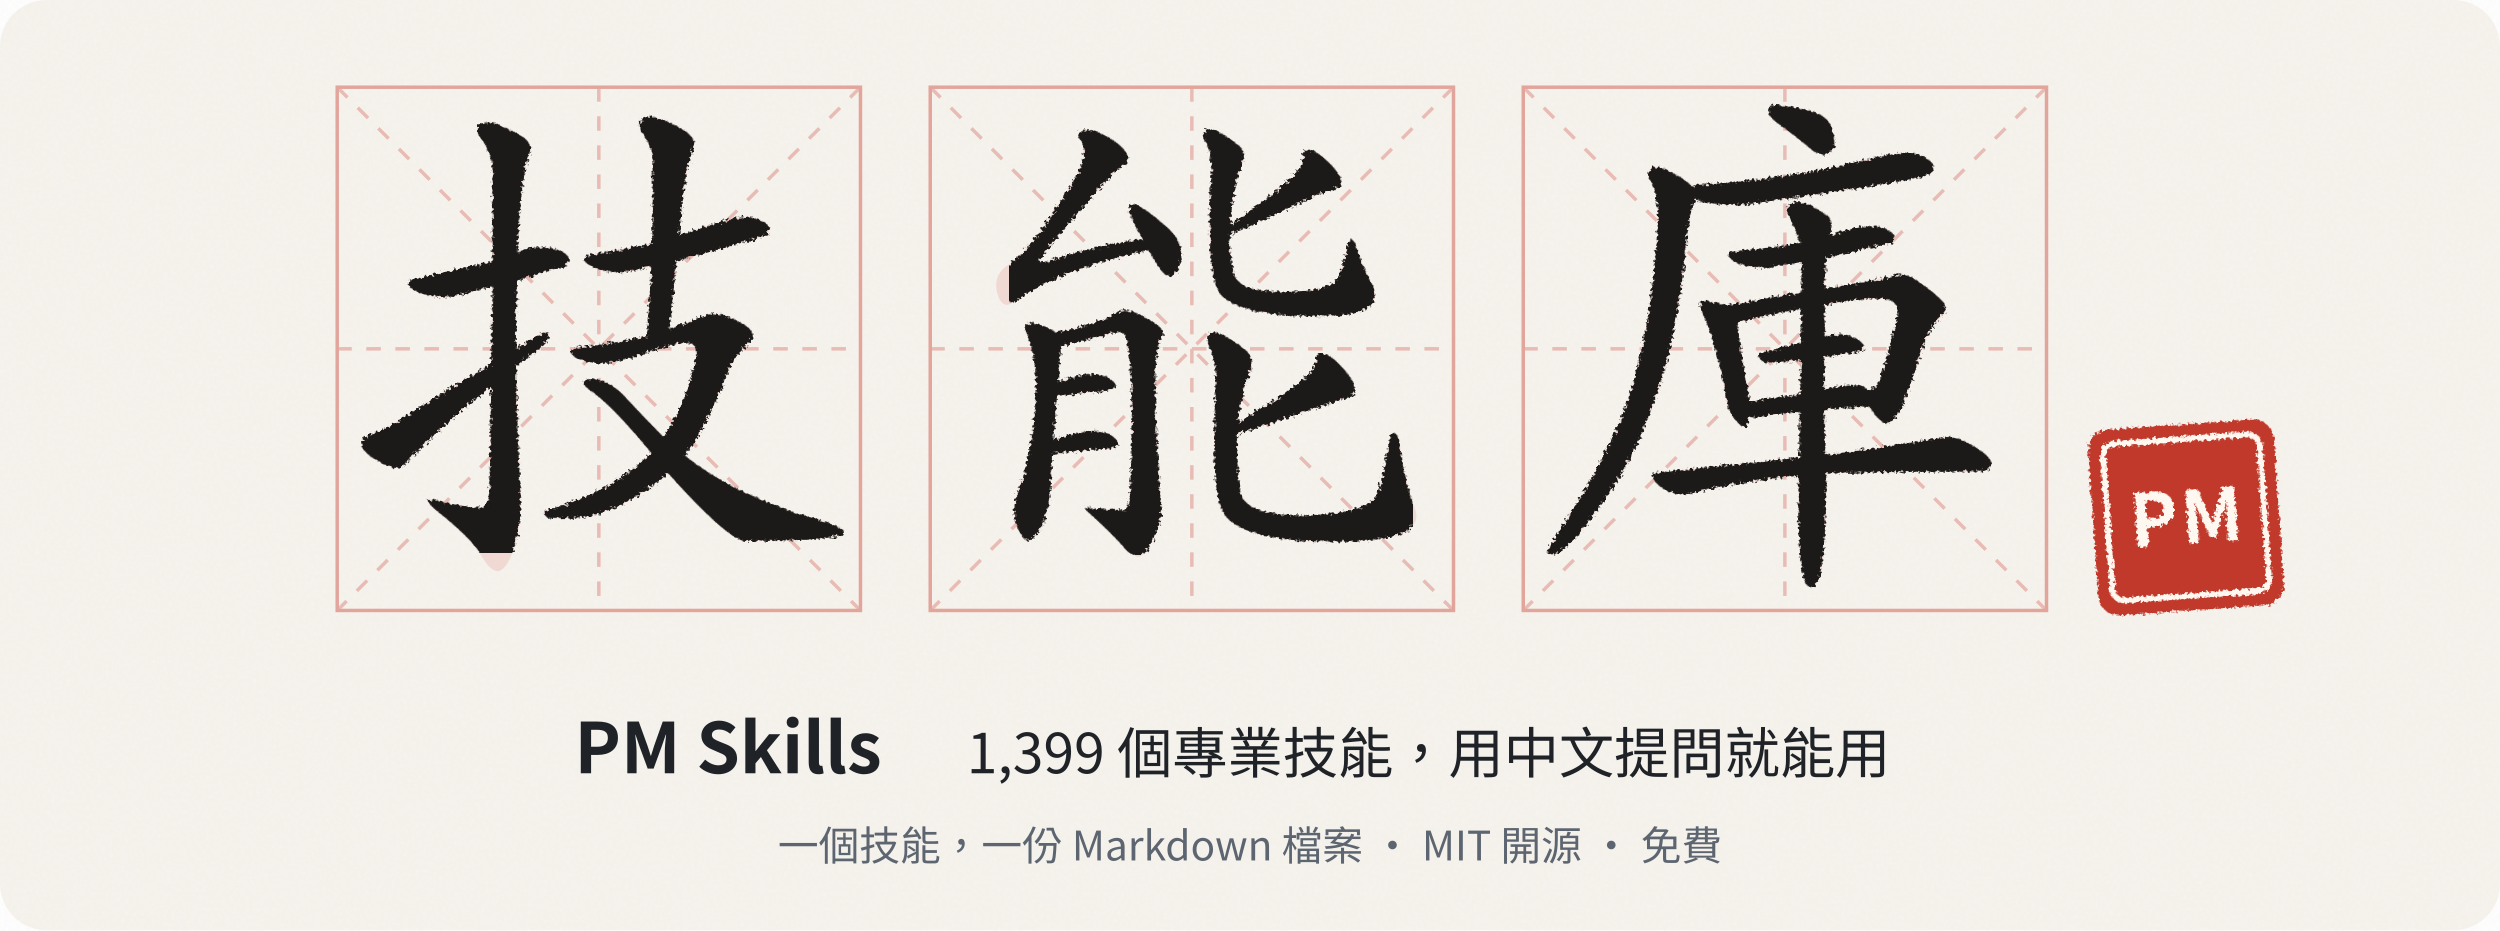
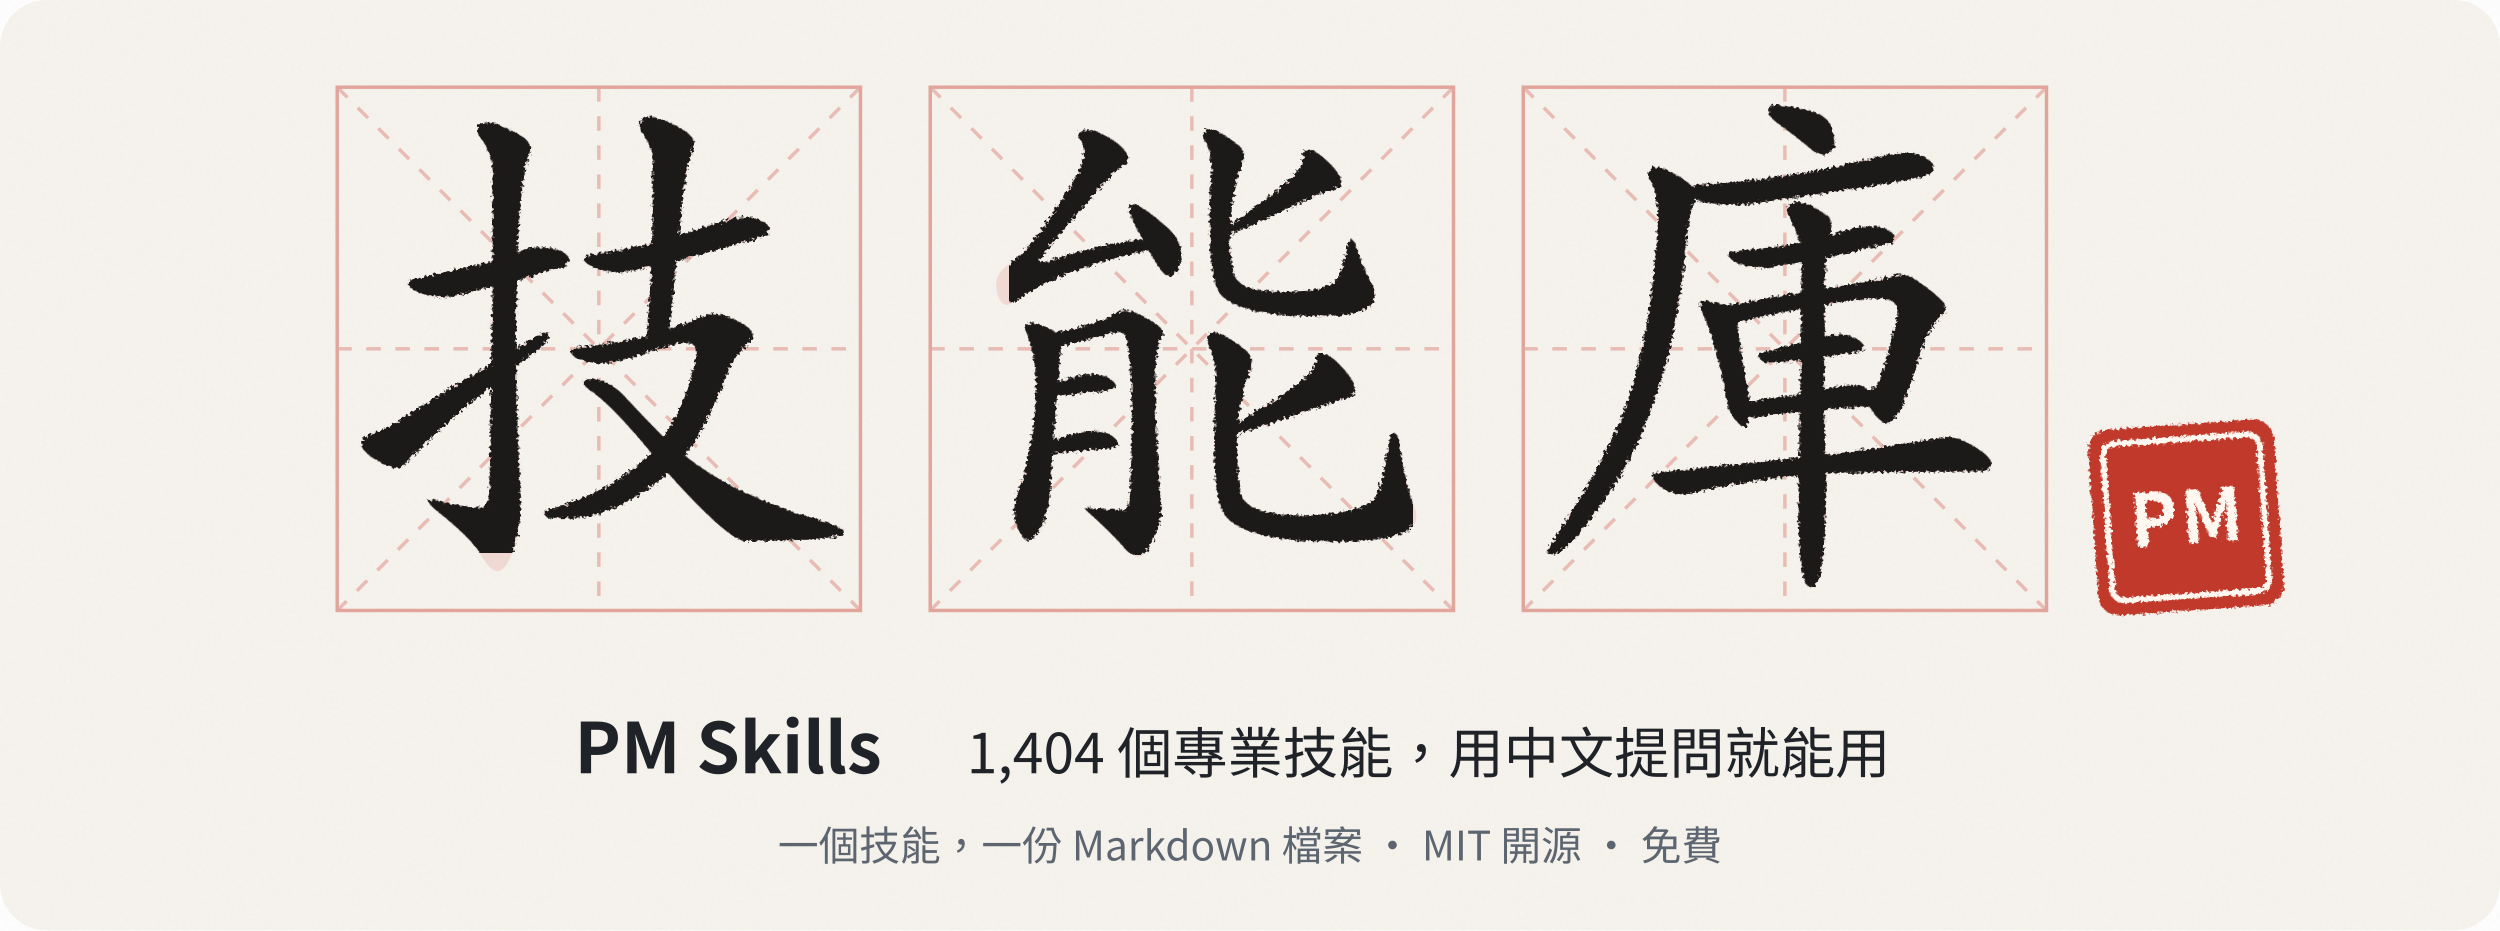
- <svg xmlns="http://www.w3.org/2000/svg" width="860" height="320" viewBox="0 0 860 320" role="img" aria-label="書法動畫：「技能庫」三個字一筆一畫寫出來，最後蓋上 PM 印章。PM Skills，1,399 個專業技能，用中文提問就能用">
+ <svg xmlns="http://www.w3.org/2000/svg" width="860" height="320" viewBox="0 0 860 320" role="img" aria-label="書法動畫：「技能庫」三個字一筆一畫寫出來，最後蓋上 PM 印章。PM Skills，1,404 個專業技能，用中文提問就能用">
  <style>
text{font-family:"PingFang TC","Noto Sans CJK TC","Microsoft JhengHei",sans-serif}
@keyframes k0{0%,2.86%{stroke-dashoffset:302;opacity:0}2.93%{opacity:1}4.00%,91.43%{stroke-dashoffset:0;opacity:1}96.43%,100%{stroke-dashoffset:0;opacity:0}}.k0{animation:k0 14s infinite;stroke-dasharray:298 898;stroke-dashoffset:0}
@keyframes k1{0%,4.43%{stroke-dashoffset:946;opacity:0}4.50%{opacity:1}7.23%,91.43%{stroke-dashoffset:0;opacity:1}96.43%,100%{stroke-dashoffset:0;opacity:0}}.k1{animation:k1 14s infinite;stroke-dasharray:942 1542;stroke-dashoffset:0}
@keyframes k2{0%,7.66%{stroke-dashoffset:420;opacity:0}7.73%{opacity:1}8.90%,91.43%{stroke-dashoffset:0;opacity:1}96.43%,100%{stroke-dashoffset:0;opacity:0}}.k2{animation:k2 14s infinite;stroke-dasharray:416 1016;stroke-dashoffset:0}
@keyframes k3{0%,9.33%{stroke-dashoffset:349;opacity:0}9.40%{opacity:1}10.47%,91.43%{stroke-dashoffset:0;opacity:1}96.43%,100%{stroke-dashoffset:0;opacity:0}}.k3{animation:k3 14s infinite;stroke-dasharray:345 945;stroke-dashoffset:0}
@keyframes k4{0%,10.90%{stroke-dashoffset:436;opacity:0}10.97%{opacity:1}12.18%,91.43%{stroke-dashoffset:0;opacity:1}96.43%,100%{stroke-dashoffset:0;opacity:0}}.k4{animation:k4 14s infinite;stroke-dasharray:432 1032;stroke-dashoffset:0}
@keyframes k5{0%,12.61%{stroke-dashoffset:806;opacity:0}12.68%{opacity:1}15.00%,91.43%{stroke-dashoffset:0;opacity:1}96.43%,100%{stroke-dashoffset:0;opacity:0}}.k5{animation:k5 14s infinite;stroke-dasharray:802 1402;stroke-dashoffset:0}
@keyframes k6{0%,15.43%{stroke-dashoffset:606;opacity:0}15.50%{opacity:1}17.22%,91.43%{stroke-dashoffset:0;opacity:1}96.43%,100%{stroke-dashoffset:0;opacity:0}}.k6{animation:k6 14s infinite;stroke-dasharray:602 1202;stroke-dashoffset:0}
@keyframes k7{0%,19.43%{stroke-dashoffset:570;opacity:0}19.51%{opacity:1}21.12%,91.43%{stroke-dashoffset:0;opacity:1}96.43%,100%{stroke-dashoffset:0;opacity:0}}.k7{animation:k7 14s infinite;stroke-dasharray:566 1166;stroke-dashoffset:0}
@keyframes k8{0%,21.55%{stroke-dashoffset:143;opacity:0}21.62%{opacity:1}22.69%,91.43%{stroke-dashoffset:0;opacity:1}96.43%,100%{stroke-dashoffset:0;opacity:0}}.k8{animation:k8 14s infinite;stroke-dasharray:139 739;stroke-dashoffset:0}
@keyframes k9{0%,23.12%{stroke-dashoffset:422;opacity:0}23.19%{opacity:1}24.36%,91.43%{stroke-dashoffset:0;opacity:1}96.43%,100%{stroke-dashoffset:0;opacity:0}}.k9{animation:k9 14s infinite;stroke-dasharray:418 1018;stroke-dashoffset:0}
@keyframes k10{0%,24.79%{stroke-dashoffset:658;opacity:0}24.86%{opacity:1}26.74%,91.43%{stroke-dashoffset:0;opacity:1}96.43%,100%{stroke-dashoffset:0;opacity:0}}.k10{animation:k10 14s infinite;stroke-dasharray:654 1254;stroke-dashoffset:0}
@keyframes k11{0%,27.17%{stroke-dashoffset:109;opacity:0}27.24%{opacity:1}28.31%,91.43%{stroke-dashoffset:0;opacity:1}96.43%,100%{stroke-dashoffset:0;opacity:0}}.k11{animation:k11 14s infinite;stroke-dasharray:105 705;stroke-dashoffset:0}
@keyframes k12{0%,28.74%{stroke-dashoffset:122;opacity:0}28.81%{opacity:1}29.88%,91.43%{stroke-dashoffset:0;opacity:1}96.43%,100%{stroke-dashoffset:0;opacity:0}}.k12{animation:k12 14s infinite;stroke-dasharray:118 718;stroke-dashoffset:0}
@keyframes k13{0%,30.31%{stroke-dashoffset:250;opacity:0}30.38%{opacity:1}31.45%,91.43%{stroke-dashoffset:0;opacity:1}96.43%,100%{stroke-dashoffset:0;opacity:0}}.k13{animation:k13 14s infinite;stroke-dasharray:246 846;stroke-dashoffset:0}
@keyframes k14{0%,31.88%{stroke-dashoffset:667;opacity:0}31.95%{opacity:1}33.85%,91.43%{stroke-dashoffset:0;opacity:1}96.43%,100%{stroke-dashoffset:0;opacity:0}}.k14{animation:k14 14s infinite;stroke-dasharray:663 1263;stroke-dashoffset:0}
@keyframes k15{0%,34.28%{stroke-dashoffset:252;opacity:0}34.35%{opacity:1}35.43%,91.43%{stroke-dashoffset:0;opacity:1}96.43%,100%{stroke-dashoffset:0;opacity:0}}.k15{animation:k15 14s infinite;stroke-dasharray:248 848;stroke-dashoffset:0}
@keyframes k16{0%,35.85%{stroke-dashoffset:817;opacity:0}35.93%{opacity:1}38.27%,91.43%{stroke-dashoffset:0;opacity:1}96.43%,100%{stroke-dashoffset:0;opacity:0}}.k16{animation:k16 14s infinite;stroke-dasharray:813 1413;stroke-dashoffset:0}
@keyframes k17{0%,40.49%{stroke-dashoffset:128;opacity:0}40.56%{opacity:1}41.63%,91.43%{stroke-dashoffset:0;opacity:1}96.43%,100%{stroke-dashoffset:0;opacity:0}}.k17{animation:k17 14s infinite;stroke-dasharray:124 724;stroke-dashoffset:0}
@keyframes k18{0%,42.06%{stroke-dashoffset:464;opacity:0}42.13%{opacity:1}43.43%,91.43%{stroke-dashoffset:0;opacity:1}96.43%,100%{stroke-dashoffset:0;opacity:0}}.k18{animation:k18 14s infinite;stroke-dasharray:460 1060;stroke-dashoffset:0}
@keyframes k19{0%,43.86%{stroke-dashoffset:810;opacity:0}43.93%{opacity:1}46.26%,91.43%{stroke-dashoffset:0;opacity:1}96.43%,100%{stroke-dashoffset:0;opacity:0}}.k19{animation:k19 14s infinite;stroke-dasharray:806 1406;stroke-dashoffset:0}
@keyframes k20{0%,46.68%{stroke-dashoffset:315;opacity:0}46.76%{opacity:1}47.83%,91.43%{stroke-dashoffset:0;opacity:1}96.43%,100%{stroke-dashoffset:0;opacity:0}}.k20{animation:k20 14s infinite;stroke-dasharray:311 911;stroke-dashoffset:0}
@keyframes k21{0%,48.26%{stroke-dashoffset:245;opacity:0}48.33%{opacity:1}49.40%,91.43%{stroke-dashoffset:0;opacity:1}96.43%,100%{stroke-dashoffset:0;opacity:0}}.k21{animation:k21 14s infinite;stroke-dasharray:241 841;stroke-dashoffset:0}
@keyframes k22{0%,49.83%{stroke-dashoffset:621;opacity:0}49.90%{opacity:1}51.66%,91.43%{stroke-dashoffset:0;opacity:1}96.43%,100%{stroke-dashoffset:0;opacity:0}}.k22{animation:k22 14s infinite;stroke-dasharray:617 1217;stroke-dashoffset:0}
@keyframes k23{0%,52.09%{stroke-dashoffset:194;opacity:0}52.16%{opacity:1}53.24%,91.43%{stroke-dashoffset:0;opacity:1}96.43%,100%{stroke-dashoffset:0;opacity:0}}.k23{animation:k23 14s infinite;stroke-dasharray:190 790;stroke-dashoffset:0}
@keyframes k24{0%,53.66%{stroke-dashoffset:234;opacity:0}53.74%{opacity:1}54.81%,91.43%{stroke-dashoffset:0;opacity:1}96.43%,100%{stroke-dashoffset:0;opacity:0}}.k24{animation:k24 14s infinite;stroke-dasharray:230 830;stroke-dashoffset:0}
@keyframes k25{0%,55.24%{stroke-dashoffset:651;opacity:0}55.31%{opacity:1}57.16%,91.43%{stroke-dashoffset:0;opacity:1}96.43%,100%{stroke-dashoffset:0;opacity:0}}.k25{animation:k25 14s infinite;stroke-dasharray:647 1247;stroke-dashoffset:0}
@keyframes k26{0%,57.59%{stroke-dashoffset:751;opacity:0}57.66%{opacity:1}59.81%,91.43%{stroke-dashoffset:0;opacity:1}96.43%,100%{stroke-dashoffset:0;opacity:0}}.k26{animation:k26 14s infinite;stroke-dasharray:747 1347;stroke-dashoffset:0}
@keyframes seal{0%,63.10%{opacity:0;transform:scale(1.35)}65.60%{opacity:1;transform:scale(.96)}67.03%,91.43%{opacity:1;transform:scale(1)}96.43%,100%{opacity:0;transform:scale(1)}}.seal{animation:seal 14s infinite;transform-box:fill-box;transform-origin:center}
@media (prefers-reduced-motion: reduce){[class]{animation:none!important}}
</style>
  <defs>
    <filter id="brush" x="-5%" y="-5%" width="110%" height="110%">
      <feTurbulence type="fractalNoise" baseFrequency=".9" numOctaves="2" seed="7" result="n" />
      <feDisplacementMap in="SourceGraphic" in2="n" scale="2.2" />
    </filter>
    <filter id="grain">
      <feTurbulence type="fractalNoise" baseFrequency=".75" numOctaves="2" seed="3" />
      <feColorMatrix values="0 0 0 0 .5  0 0 0 0 .45  0 0 0 0 .4  0 0 0 .07 0" />
    </filter>
    <clipPath id="c0">
      <path d="M 352 522 Q 445 549 448 551 Q 457 560 452 568 Q 445 580 414 586 Q 383 590 353 577 L 304 559 Q 163 528 160 526 Q 123 519 150 503 Q 195 479 254 497 Q 276 504 304 510 L 352 522 Z" />
    </clipPath>
    <clipPath id="c1">
      <path d="M 301 315 Q 300 224 298 112 Q 298 87 284 78 Q 280 74 209 87 Q 176 99 179 89 Q 180 82 200 67 Q 263 16 279 -12 Q 298 -46 313 -47 Q 328 -48 342 -13 Q 361 33 359 106 Q 352 230 350 354 L 350 387 Q 349 454 352 522 L 353 577 Q 359 718 374 765 Q 392 795 336 817 Q 302 836 283 829 Q 265 822 281 800 Q 303 772 304 738 Q 305 719 304 559 L 304 510 Q 303 444 301 358 L 301 315 Z" />
    </clipPath>
    <clipPath id="c2">
      <path d="M 301 358 Q 205 303 123 249 Q 87 227 63 220 Q 50 213 47 204 Q 46 194 62 180 Q 83 164 108 156 Q 124 152 135 165 Q 193 228 301 315 L 350 354 Q 365 367 381 378 Q 403 391 412 407 Q 419 422 408 420 Q 395 420 350 387 L 301 358 Z" />
    </clipPath>
    <clipPath id="c3">
      <path d="M 664 560 Q 833 605 840 611 Q 849 620 844 628 Q 837 640 806 646 Q 779 649 669 610 L 616 595 Q 564 583 504 574 Q 467 567 495 551 Q 540 527 604 547 Q 608 548 615 549 L 664 560 Z" />
    </clipPath>
    <clipPath id="c4">
      <path d="M 650 427 Q 657 496 664 560 L 669 610 Q 679 733 698 787 Q 702 797 682 814 Q 646 836 621 841 Q 605 845 596 836 Q 587 829 596 813 Q 618 779 617 755 Q 618 679 616 595 L 615 549 Q 611 485 606 413 C 604 383 647 397 650 427 Z" />
    </clipPath>
    <clipPath id="c5">
      <path d="M 679 180 Q 716 219 765 344 Q 778 375 801 395 Q 822 413 807 427 Q 794 440 759 453 Q 734 462 703 446 Q 678 437 650 427 L 606 413 Q 555 401 479 392 Q 464 391 459 383 Q 455 376 475 367 Q 515 352 568 369 Q 665 400 684 400 Q 709 397 702 371 Q 680 272 638 216 L 614 185 Q 548 113 413 73 Q 397 69 410 59 Q 417 55 462 57 Q 555 64 647 145 L 679 180 Z" />
    </clipPath>
    <clipPath id="c6">
      <path d="M 647 145 Q 761 18 796 12 Q 911 12 957 18 Q 994 22 991 32 Q 988 41 896 67 Q 754 118 682 178 Q 679 179 679 180 L 638 216 Q 604 250 568 289 Q 534 328 501 328 Q 485 329 481 324 Q 480 318 493 308 Q 536 280 614 185 L 647 145 Z" />
    </clipPath>
    <clipPath id="c7">
      <path d="M 415 603 Q 327 591 225 558 Q 209 554 217 566 Q 233 590 282 646 Q 357 733 372 743 Q 381 750 386 757 Q 390 770 371 786 Q 337 813 311 816 Q 298 817 291 811 Q 287 804 295 795 Q 310 774 286 727 Q 208 594 157 555 Q 120 534 132 494 Q 139 473 151 474 Q 157 475 171 484 Q 249 539 400 575 Q 412 578 421 579 Q 422 580 428 580 C 458 585 445 607 415 603 Z" />
    </clipPath>
    <clipPath id="c8">
      <path d="M 428 580 Q 452 535 464 531 Q 473 528 481 537 Q 490 547 491 575 Q 492 596 469 621 Q 412 672 396 671 Q 392 670 389 658 Q 388 652 415 603 L 428 580 Z" />
    </clipPath>
    <clipPath id="c9">
      <path d="M 241 210 Q 244 259 248 296 L 250 322 Q 253 370 256 387 Q 256 391 256 393 C 258 412 258 412 245 420 Q 244 423 240 424 Q 212 439 195 438 Q 182 434 187 423 Q 230 324 181 134 Q 148 64 180 22 Q 186 9 196 14 Q 238 41 238 175 Q 238 179 239 183 L 241 210 Z" />
    </clipPath>
    <clipPath id="c10">
      <path d="M 256 393 Q 262 394 269 397 Q 314 407 359 419 Q 377 423 381 415 Q 402 352 391 105 Q 388 83 382 72 Q 381 72 322 75 Q 303 81 305 72 Q 350 32 376 3 Q 388 -13 402 -18 Q 409 -22 418 -13 Q 454 33 452 81 Q 430 366 450 404 Q 460 420 450 430 Q 431 446 398 460 Q 382 467 368 460 Q 320 433 245 420 C 216 414 227 385 256 393 Z" />
    </clipPath>
    <clipPath id="c11">
      <path d="M 248 296 Q 249 296 254 296 Q 308 303 348 306 Q 369 310 361 321 Q 351 334 329 338 Q 298 342 250 322 C 222 311 218 296 248 296 Z" />
    </clipPath>
    <clipPath id="c12">
      <path d="M 239 183 Q 240 183 245 183 Q 306 190 351 193 Q 373 197 365 209 Q 355 222 331 227 Q 307 231 241 210 C 212 201 209 183 239 183 Z" />
    </clipPath>
    <clipPath id="c13">
      <path d="M 586 611 Q 622 626 744 683 Q 765 693 788 699 Q 810 705 803 723 Q 794 741 773 759 Q 754 777 741 776 Q 728 777 730 764 Q 730 733 658 682 Q 624 657 587 630 C 563 612 558 599 586 611 Z" />
    </clipPath>
    <clipPath id="c14">
      <path d="M 867 511 Q 851 536 835 584 Q 832 597 825 602 Q 818 606 816 587 Q 803 532 794 521 Q 776 500 685 499 Q 637 502 617 510 Q 599 520 596 532 Q 587 556 586 611 L 587 630 Q 593 708 609 744 Q 621 771 603 787 Q 558 821 544 818 Q 531 814 537 797 Q 555 763 549 713 Q 540 530 568 495 Q 583 474 642 461 Q 687 452 759 452 Q 825 452 851 465 Q 879 481 867 511 Z" />
    </clipPath>
    <clipPath id="c15">
      <path d="M 600 221 Q 705 255 812 291 Q 836 295 830 315 Q 823 336 801 357 Q 782 378 768 378 Q 755 381 755 366 Q 752 336 672 286 Q 638 267 603 243 C 578 226 571 212 600 221 Z" />
    </clipPath>
    <clipPath id="c16">
      <path d="M 948 77 Q 930 123 919 201 Q 918 217 910 222 Q 901 226 898 207 Q 882 110 868 94 Q 837 64 726 62 Q 663 63 637 75 Q 613 87 608 103 Q 601 125 600 221 L 603 243 Q 609 307 624 338 Q 637 368 618 385 Q 569 424 552 420 Q 537 414 544 397 Q 563 360 558 304 Q 549 99 575 65 Q 596 32 673 19 Q 728 9 818 11 Q 897 14 930 30 Q 960 46 948 77 Z" />
    </clipPath>
    <clipPath id="c17">
      <path d="M 515 817 Q 539 799 564 778 Q 579 766 594 769 Q 604 770 609 784 Q 612 800 600 828 Q 588 855 506 864 Q 490 867 484 863 Q 480 859 482 846 Q 486 836 515 817 Z" />
    </clipPath>
    <clipPath id="c18">
      <path d="M 337 680 Q 386 665 446 672 Q 776 717 797 731 Q 807 738 802 748 Q 796 761 767 770 Q 736 777 630 748 Q 467 715 340 709 Q 334 709 330 706 C 301 699 308 688 337 680 Z" />
    </clipPath>
    <clipPath id="c19">
      <path d="M 330 706 Q 314 722 286 735 Q 267 747 253 742 Q 240 735 247 720 Q 269 689 262 606 Q 261 597 260 586 Q 245 393 194 258 Q 152 155 56 8 Q 50 1 48 -5 Q 45 -17 56 -15 Q 95 -9 191 141 Q 203 163 215 186 Q 293 345 315 557 Q 324 657 337 680 C 342 696 342 696 330 706 Z" />
    </clipPath>
    <clipPath id="c20">
      <path d="M 593 566 Q 720 596 722 596 Q 729 603 726 610 Q 720 620 696 627 Q 669 633 600 610 L 542 595 Q 484 585 420 580 Q 389 576 411 560 Q 450 539 497 550 Q 519 554 545 558 L 593 566 Z" />
    </clipPath>
    <clipPath id="c21">
      <path d="M 396 473 Q 386 477 364 481 Q 352 484 349 479 Q 342 473 351 457 Q 379 396 396 297 Q 399 267 416 248 Q 434 226 439 241 Q 440 248 442 255 L 442 285 Q 441 295 440 306 Q 422 406 419 439 Q 418 440 420 440 C 421 465 421 465 396 473 Z" />
    </clipPath>
    <clipPath id="c22">
      <path d="M 677 275 Q 690 253 704 245 Q 714 236 732 257 Q 747 279 783 396 Q 793 427 819 452 Q 832 465 822 479 Q 806 498 764 526 Q 743 536 728 532 Q 694 522 645 515 Q 620 511 590 506 L 544 498 Q 525 497 506 492 Q 445 480 396 473 C 366 469 391 433 420 440 Q 469 453 544 466 L 590 474 Q 702 495 724 480 Q 737 470 732 452 Q 705 340 695 322 Q 689 310 673 307 C 659 300 660 300 677 275 Z" />
    </clipPath>
    <clipPath id="c23">
      <path d="M 589 372 Q 622 378 651 381 Q 673 385 665 397 Q 655 410 631 415 Q 615 418 590 412 L 544 400 Q 502 390 467 380 Q 451 377 470 362 Q 476 359 543 366 L 589 372 Z" />
    </clipPath>
    <clipPath id="c24">
      <path d="M 589 269 Q 628 273 677 275 C 706 276 695 286 673 307 Q 672 310 668 312 Q 647 324 589 308 L 542 299 Q 487 292 442 285 C 412 280 412 260 442 255 Q 452 252 464 255 Q 494 261 541 265 L 589 269 Z" />
    </clipPath>
    <clipPath id="c25">
      <path d="M 593 144 Q 636 147 889 148 Q 908 148 914 156 Q 920 168 904 182 Q 853 222 814 214 Q 730 199 591 180 L 540 175 Q 413 162 265 146 Q 244 145 259 127 Q 272 112 291 107 Q 312 101 328 105 Q 424 129 533 139 Q 534 140 539 139 L 593 144 Z" />
    </clipPath>
    <clipPath id="c26">
      <path d="M 539 139 Q 536 -47 554 -73 Q 560 -80 567 -78 Q 583 -68 587 -13 Q 594 66 593 144 L 591 180 Q 590 213 589 269 L 589 308 Q 589 338 589 372 L 590 412 Q 590 442 590 474 L 590 506 Q 590 536 593 566 L 600 610 Q 601 617 603 625 Q 606 643 592 651 Q 561 672 547 674 Q 535 678 520 670 Q 511 663 519 652 Q 540 601 542 595 L 545 558 Q 545 530 544 498 L 544 466 Q 544 435 544 400 L 543 366 Q 542 335 542 299 L 541 265 Q 540 223 540 175 L 539 139 Z" />
    </clipPath>
  </defs>
  <rect width="860" height="320" rx="16" fill="#f7f4ee" />
  <rect width="860" height="320" rx="16" filter="url(#grain)" />
  <g stroke="#e2a59c" fill="none" stroke-width="1.2">
    <rect x="116" y="30" width="180" height="180" />
    <path d="M116 120h180M206 30v180M116 30l180 180M296 30l-180 180" stroke-dasharray="5 5" opacity=".7" />
  </g>
  <g transform="matrix(0.17578 0 0 -0.17578 116 188.20)" fill="#d9534f" opacity=".16">
    <path d="M 352 522 Q 445 549 448 551 Q 457 560 452 568 Q 445 580 414 586 Q 383 590 353 577 L 304 559 Q 163 528 160 526 Q 123 519 150 503 Q 195 479 254 497 Q 276 504 304 510 L 352 522 Z" />
    <path d="M 301 315 Q 300 224 298 112 Q 298 87 284 78 Q 280 74 209 87 Q 176 99 179 89 Q 180 82 200 67 Q 263 16 279 -12 Q 298 -46 313 -47 Q 328 -48 342 -13 Q 361 33 359 106 Q 352 230 350 354 L 350 387 Q 349 454 352 522 L 353 577 Q 359 718 374 765 Q 392 795 336 817 Q 302 836 283 829 Q 265 822 281 800 Q 303 772 304 738 Q 305 719 304 559 L 304 510 Q 303 444 301 358 L 301 315 Z" />
    <path d="M 301 358 Q 205 303 123 249 Q 87 227 63 220 Q 50 213 47 204 Q 46 194 62 180 Q 83 164 108 156 Q 124 152 135 165 Q 193 228 301 315 L 350 354 Q 365 367 381 378 Q 403 391 412 407 Q 419 422 408 420 Q 395 420 350 387 L 301 358 Z" />
    <path d="M 664 560 Q 833 605 840 611 Q 849 620 844 628 Q 837 640 806 646 Q 779 649 669 610 L 616 595 Q 564 583 504 574 Q 467 567 495 551 Q 540 527 604 547 Q 608 548 615 549 L 664 560 Z" />
    <path d="M 650 427 Q 657 496 664 560 L 669 610 Q 679 733 698 787 Q 702 797 682 814 Q 646 836 621 841 Q 605 845 596 836 Q 587 829 596 813 Q 618 779 617 755 Q 618 679 616 595 L 615 549 Q 611 485 606 413 C 604 383 647 397 650 427 Z" />
    <path d="M 679 180 Q 716 219 765 344 Q 778 375 801 395 Q 822 413 807 427 Q 794 440 759 453 Q 734 462 703 446 Q 678 437 650 427 L 606 413 Q 555 401 479 392 Q 464 391 459 383 Q 455 376 475 367 Q 515 352 568 369 Q 665 400 684 400 Q 709 397 702 371 Q 680 272 638 216 L 614 185 Q 548 113 413 73 Q 397 69 410 59 Q 417 55 462 57 Q 555 64 647 145 L 679 180 Z" />
    <path d="M 647 145 Q 761 18 796 12 Q 911 12 957 18 Q 994 22 991 32 Q 988 41 896 67 Q 754 118 682 178 Q 679 179 679 180 L 638 216 Q 604 250 568 289 Q 534 328 501 328 Q 485 329 481 324 Q 480 318 493 308 Q 536 280 614 185 L 647 145 Z" />
  </g>
  <g filter="url(#brush)">
    <g transform="matrix(0.17578 0 0 -0.17578 116 188.20)" fill="none" stroke="#1b1a19" stroke-width="140" stroke-linecap="round" stroke-linejoin="round">
      <path class="k0" clip-path="url(#c0)" d="M152 516L188 511L240 518L393 561L443 560" />
      <path class="k1" clip-path="url(#c1)" d="M289 814L306 806L337 771L325 415L328 97L322 66L305 34L237 61L198 80L196 87L185 87" />
      <path class="k2" clip-path="url(#c2)" d="M60 202L111 197L227 287L406 412" />
      <path class="k3" clip-path="url(#c3)" d="M496 564L533 558L573 563L797 622L833 622" />
      <path class="k4" clip-path="url(#c4)" d="M608 825L654 783L630 443L612 421" />
      <path class="k5" clip-path="url(#c5)" d="M467 381L511 377L555 383L691 420L724 418L747 406L718 308L691 247L634 168L598 136L532 96L452 69L415 65" />
      <path class="k6" clip-path="url(#c6)" d="M486 322L516 310L550 285L673 151L778 70L826 51L986 30" />
    </g>
  </g>
  <g stroke="#e2a59c" fill="none" stroke-width="1.2">
    <rect x="320" y="30" width="180" height="180" />
    <path d="M320 120h180M410 30v180M320 30l180 180M500 30l-180 180" stroke-dasharray="5 5" opacity=".7" />
  </g>
  <g transform="matrix(0.17578 0 0 -0.17578 320 188.20)" fill="#d9534f" opacity=".16">
    <path d="M 415 603 Q 327 591 225 558 Q 209 554 217 566 Q 233 590 282 646 Q 357 733 372 743 Q 381 750 386 757 Q 390 770 371 786 Q 337 813 311 816 Q 298 817 291 811 Q 287 804 295 795 Q 310 774 286 727 Q 208 594 157 555 Q 120 534 132 494 Q 139 473 151 474 Q 157 475 171 484 Q 249 539 400 575 Q 412 578 421 579 Q 422 580 428 580 C 458 585 445 607 415 603 Z" />
    <path d="M 428 580 Q 452 535 464 531 Q 473 528 481 537 Q 490 547 491 575 Q 492 596 469 621 Q 412 672 396 671 Q 392 670 389 658 Q 388 652 415 603 L 428 580 Z" />
    <path d="M 241 210 Q 244 259 248 296 L 250 322 Q 253 370 256 387 Q 256 391 256 393 C 258 412 258 412 245 420 Q 244 423 240 424 Q 212 439 195 438 Q 182 434 187 423 Q 230 324 181 134 Q 148 64 180 22 Q 186 9 196 14 Q 238 41 238 175 Q 238 179 239 183 L 241 210 Z" />
    <path d="M 256 393 Q 262 394 269 397 Q 314 407 359 419 Q 377 423 381 415 Q 402 352 391 105 Q 388 83 382 72 Q 381 72 322 75 Q 303 81 305 72 Q 350 32 376 3 Q 388 -13 402 -18 Q 409 -22 418 -13 Q 454 33 452 81 Q 430 366 450 404 Q 460 420 450 430 Q 431 446 398 460 Q 382 467 368 460 Q 320 433 245 420 C 216 414 227 385 256 393 Z" />
    <path d="M 248 296 Q 249 296 254 296 Q 308 303 348 306 Q 369 310 361 321 Q 351 334 329 338 Q 298 342 250 322 C 222 311 218 296 248 296 Z" />
    <path d="M 239 183 Q 240 183 245 183 Q 306 190 351 193 Q 373 197 365 209 Q 355 222 331 227 Q 307 231 241 210 C 212 201 209 183 239 183 Z" />
    <path d="M 586 611 Q 622 626 744 683 Q 765 693 788 699 Q 810 705 803 723 Q 794 741 773 759 Q 754 777 741 776 Q 728 777 730 764 Q 730 733 658 682 Q 624 657 587 630 C 563 612 558 599 586 611 Z" />
    <path d="M 867 511 Q 851 536 835 584 Q 832 597 825 602 Q 818 606 816 587 Q 803 532 794 521 Q 776 500 685 499 Q 637 502 617 510 Q 599 520 596 532 Q 587 556 586 611 L 587 630 Q 593 708 609 744 Q 621 771 603 787 Q 558 821 544 818 Q 531 814 537 797 Q 555 763 549 713 Q 540 530 568 495 Q 583 474 642 461 Q 687 452 759 452 Q 825 452 851 465 Q 879 481 867 511 Z" />
    <path d="M 600 221 Q 705 255 812 291 Q 836 295 830 315 Q 823 336 801 357 Q 782 378 768 378 Q 755 381 755 366 Q 752 336 672 286 Q 638 267 603 243 C 578 226 571 212 600 221 Z" />
    <path d="M 948 77 Q 930 123 919 201 Q 918 217 910 222 Q 901 226 898 207 Q 882 110 868 94 Q 837 64 726 62 Q 663 63 637 75 Q 613 87 608 103 Q 601 125 600 221 L 603 243 Q 609 307 624 338 Q 637 368 618 385 Q 569 424 552 420 Q 537 414 544 397 Q 563 360 558 304 Q 549 99 575 65 Q 596 32 673 19 Q 728 9 818 11 Q 897 14 930 30 Q 960 46 948 77 Z" />
  </g>
  <g filter="url(#brush)">
    <g transform="matrix(0.17578 0 0 -0.17578 320 188.20)" fill="none" stroke="#1b1a19" stroke-width="140" stroke-linecap="round" stroke-linejoin="round">
      <path class="k7" clip-path="url(#c7)" d="M299 806L320 792L337 762L276 668L205 579L193 539L225 537L312 568L396 588L424 585" />
      <path class="k8" clip-path="url(#c8)" d="M398 662L452 597L468 545" />
      <path class="k9" clip-path="url(#c9)" d="M196 428L223 402L229 332L215 164L191 24" />
      <path class="k10" clip-path="url(#c10)" d="M254 416L264 410L380 441L396 435L417 412L421 92L414 55L401 36L314 70" />
      <path class="k11" clip-path="url(#c11)" d="M251 302L264 312L303 320L352 316" />
      <path class="k12" clip-path="url(#c12)" d="M242 190L256 201L292 207L330 209L355 203" />
      <path class="k13" clip-path="url(#c13)" d="M738 767L752 746L754 725L685 676L598 628L588 616" />
      <path class="k14" clip-path="url(#c14)" d="M547 806L581 761L570 699L565 611L573 537L591 502L621 486L689 476L750 477L803 486L828 499L824 595" />
      <path class="k15" clip-path="url(#c15)" d="M764 369L773 356L777 321L720 287L612 236L607 226" />
      <path class="k16" clip-path="url(#c16)" d="M556 406L593 357L579 264L579 143L593 80L620 58L667 42L760 37L843 44L895 62L905 73L908 214" />
    </g>
  </g>
  <g stroke="#e2a59c" fill="none" stroke-width="1.2">
    <rect x="524" y="30" width="180" height="180" />
    <path d="M524 120h180M614 30v180M524 30l180 180M704 30l-180 180" stroke-dasharray="5 5" opacity=".7" />
  </g>
  <g transform="matrix(0.17578 0 0 -0.17578 524 188.20)" fill="#d9534f" opacity=".16">
    <path d="M 515 817 Q 539 799 564 778 Q 579 766 594 769 Q 604 770 609 784 Q 612 800 600 828 Q 588 855 506 864 Q 490 867 484 863 Q 480 859 482 846 Q 486 836 515 817 Z" />
    <path d="M 337 680 Q 386 665 446 672 Q 776 717 797 731 Q 807 738 802 748 Q 796 761 767 770 Q 736 777 630 748 Q 467 715 340 709 Q 334 709 330 706 C 301 699 308 688 337 680 Z" />
    <path d="M 330 706 Q 314 722 286 735 Q 267 747 253 742 Q 240 735 247 720 Q 269 689 262 606 Q 261 597 260 586 Q 245 393 194 258 Q 152 155 56 8 Q 50 1 48 -5 Q 45 -17 56 -15 Q 95 -9 191 141 Q 203 163 215 186 Q 293 345 315 557 Q 324 657 337 680 C 342 696 342 696 330 706 Z" />
    <path d="M 593 566 Q 720 596 722 596 Q 729 603 726 610 Q 720 620 696 627 Q 669 633 600 610 L 542 595 Q 484 585 420 580 Q 389 576 411 560 Q 450 539 497 550 Q 519 554 545 558 L 593 566 Z" />
    <path d="M 396 473 Q 386 477 364 481 Q 352 484 349 479 Q 342 473 351 457 Q 379 396 396 297 Q 399 267 416 248 Q 434 226 439 241 Q 440 248 442 255 L 442 285 Q 441 295 440 306 Q 422 406 419 439 Q 418 440 420 440 C 421 465 421 465 396 473 Z" />
    <path d="M 677 275 Q 690 253 704 245 Q 714 236 732 257 Q 747 279 783 396 Q 793 427 819 452 Q 832 465 822 479 Q 806 498 764 526 Q 743 536 728 532 Q 694 522 645 515 Q 620 511 590 506 L 544 498 Q 525 497 506 492 Q 445 480 396 473 C 366 469 391 433 420 440 Q 469 453 544 466 L 590 474 Q 702 495 724 480 Q 737 470 732 452 Q 705 340 695 322 Q 689 310 673 307 C 659 300 660 300 677 275 Z" />
    <path d="M 589 372 Q 622 378 651 381 Q 673 385 665 397 Q 655 410 631 415 Q 615 418 590 412 L 544 400 Q 502 390 467 380 Q 451 377 470 362 Q 476 359 543 366 L 589 372 Z" />
    <path d="M 589 269 Q 628 273 677 275 C 706 276 695 286 673 307 Q 672 310 668 312 Q 647 324 589 308 L 542 299 Q 487 292 442 285 C 412 280 412 260 442 255 Q 452 252 464 255 Q 494 261 541 265 L 589 269 Z" />
    <path d="M 593 144 Q 636 147 889 148 Q 908 148 914 156 Q 920 168 904 182 Q 853 222 814 214 Q 730 199 591 180 L 540 175 Q 413 162 265 146 Q 244 145 259 127 Q 272 112 291 107 Q 312 101 328 105 Q 424 129 533 139 Q 534 140 539 139 L 593 144 Z" />
    <path d="M 539 139 Q 536 -47 554 -73 Q 560 -80 567 -78 Q 583 -68 587 -13 Q 594 66 593 144 L 591 180 Q 590 213 589 269 L 589 308 Q 589 338 589 372 L 590 412 Q 590 442 590 474 L 590 506 Q 590 536 593 566 L 600 610 Q 601 617 603 625 Q 606 643 592 651 Q 561 672 547 674 Q 535 678 520 670 Q 511 663 519 652 Q 540 601 542 595 L 545 558 Q 545 530 544 498 L 544 466 Q 544 435 544 400 L 543 366 Q 542 335 542 299 L 541 265 Q 540 223 540 175 L 539 139 Z" />
  </g>
  <g filter="url(#brush)">
    <g transform="matrix(0.17578 0 0 -0.17578 524 188.20)" fill="none" stroke="#1b1a19" stroke-width="140" stroke-linecap="round" stroke-linejoin="round">
      <path class="k17" clip-path="url(#c17)" d="M490 857L567 817L590 788" />
      <path class="k18" clip-path="url(#c18)" d="M337 701L361 692L457 694L745 745L791 742" />
      <path class="k19" clip-path="url(#c19)" d="M259 729L289 699L298 680L280 502L254 365L224 267L191 191L117 66L57 -6" />
      <path class="k20" clip-path="url(#c20)" d="M413 571L473 565L602 587L673 607L719 604" />
      <path class="k21" clip-path="url(#c21)" d="M358 471L377 455L392 431L428 247" />
      <path class="k22" clip-path="url(#c22)" d="M404 470L427 460L686 505L747 501L775 466L733 335L710 287L682 303" />
      <path class="k23" clip-path="url(#c23)" d="M468 371L530 378L601 395L634 397L655 391" />
      <path class="k24" clip-path="url(#c24)" d="M448 263L492 277L637 295L649 295L669 279" />
      <path class="k25" clip-path="url(#c25)" d="M262 136L312 127L462 150L814 181L866 176L903 163" />
      <path class="k26" clip-path="url(#c26)" d="M527 661L561 633L570 607L563 -68" />
    </g>
  </g>
  <g transform="rotate(-4 752 178)">
    <g class="seal" filter="url(#brush)">
      <rect x="720" y="146" width="64" height="64" rx="7" fill="#c0392b" />
      <rect x="725" y="151" width="54" height="54" rx="4" fill="none" stroke="#fff8f0" stroke-width="2" />
      <text x="752" y="187" text-anchor="middle" font-size="25" font-weight="700" font-family="&quot;Songti SC&quot;,&quot;STSong&quot;,&quot;Noto Serif CJK SC&quot;,serif" fill="#fff8f0" letter-spacing="1">PM</text>
    </g>
  </g>
  <text x="197.6" y="266" font-size="24" font-weight="700" fill="#1f2328" font-family="-apple-system,&quot;Segoe UI&quot;,&quot;PingFang TC&quot;,&quot;Noto Sans CJK TC&quot;,&quot;Microsoft JhengHei&quot;,sans-serif">PM Skills</text>
-   <text x="332.56" y="266" font-size="19" fill="#1f2328">1,399 個專業技能，用中文提問就能用</text>
+   <text x="332.56" y="266" font-size="19" fill="#1f2328">1,404 個專業技能，用中文提問就能用</text>
  <text x="430" y="296" text-anchor="middle" font-size="14" fill="#5d6670">一個技能，一份 Markdown 檔案 · MIT 開源 · 免費</text>
</svg>
